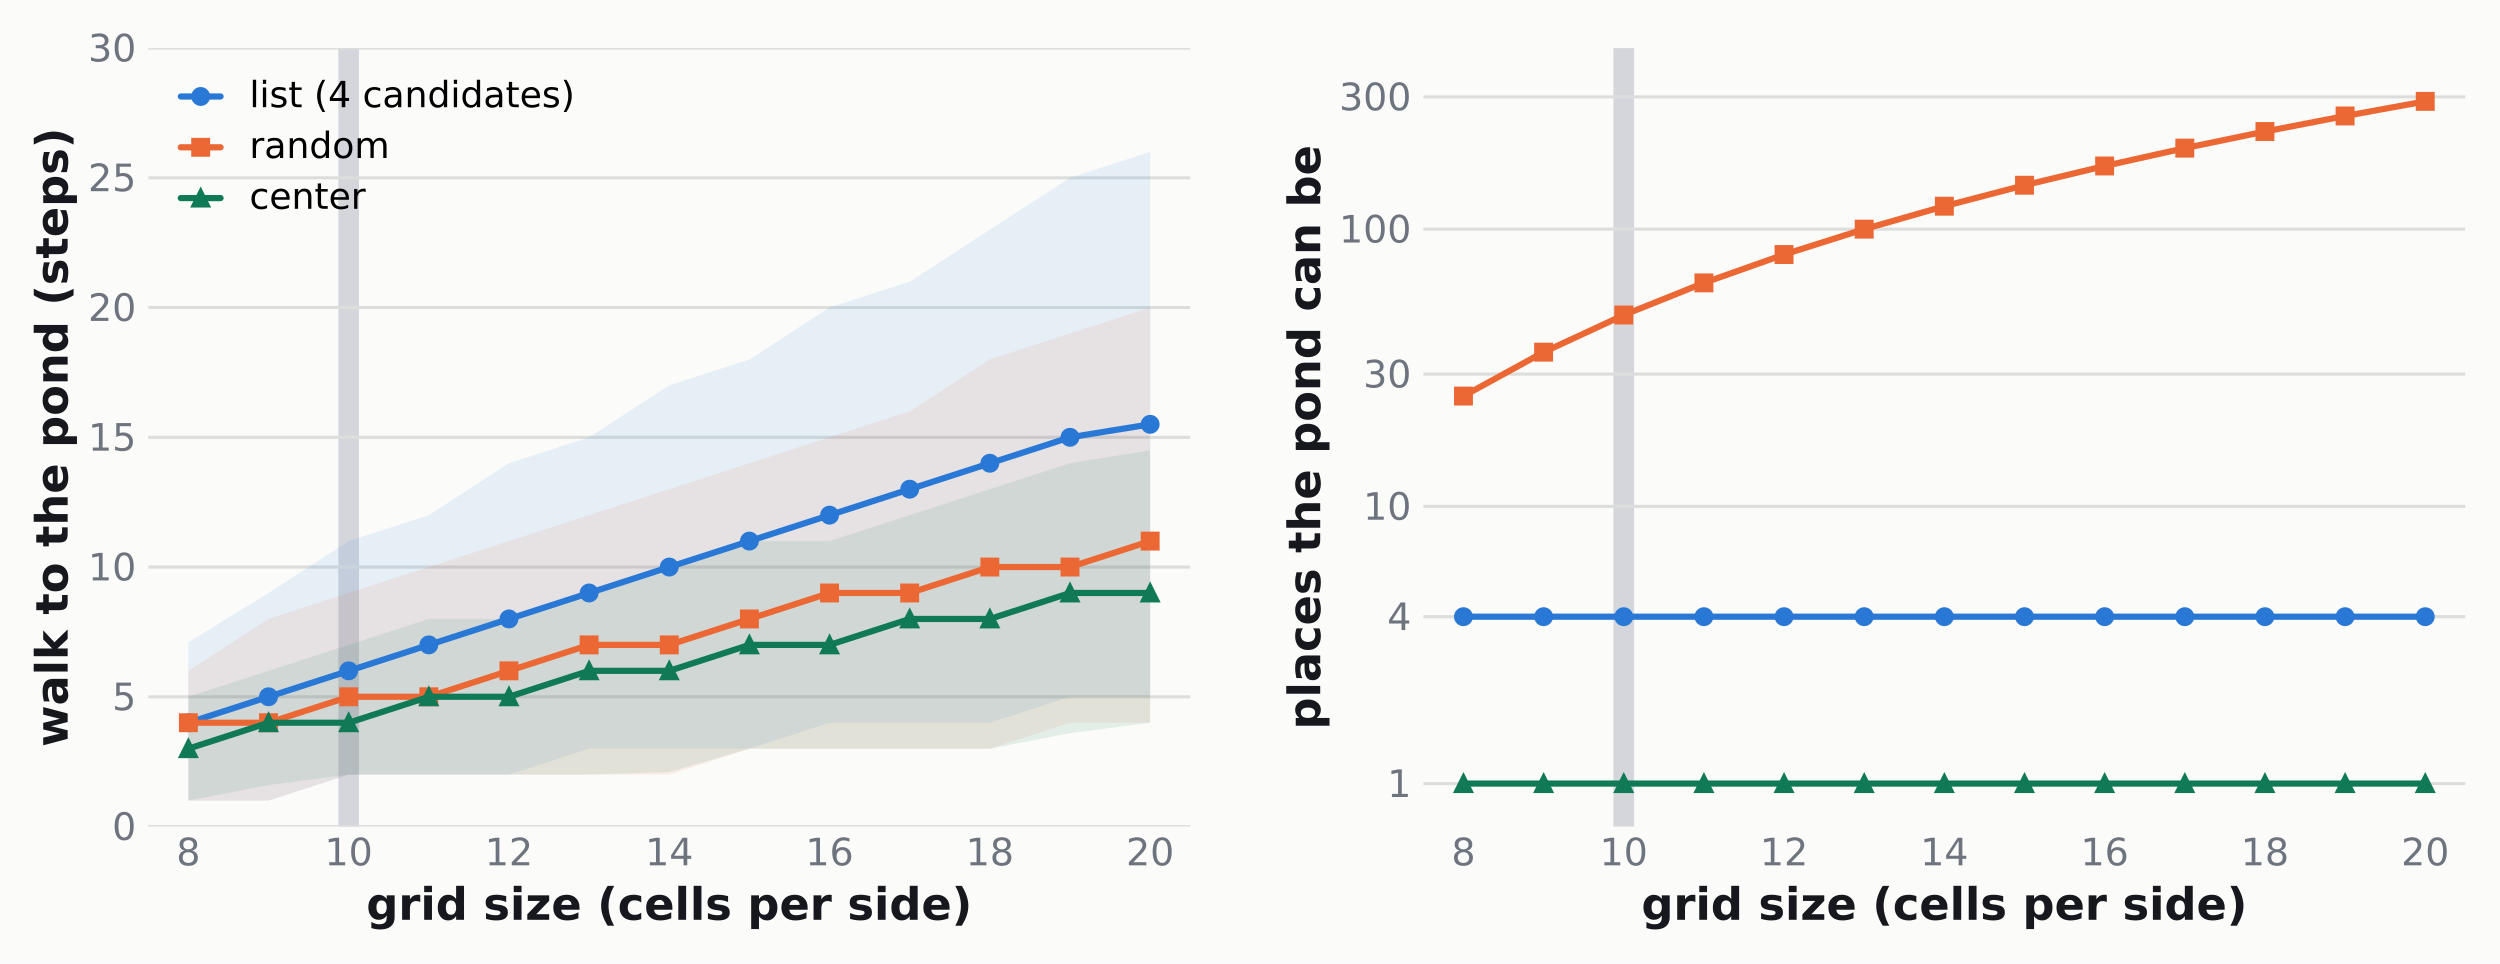
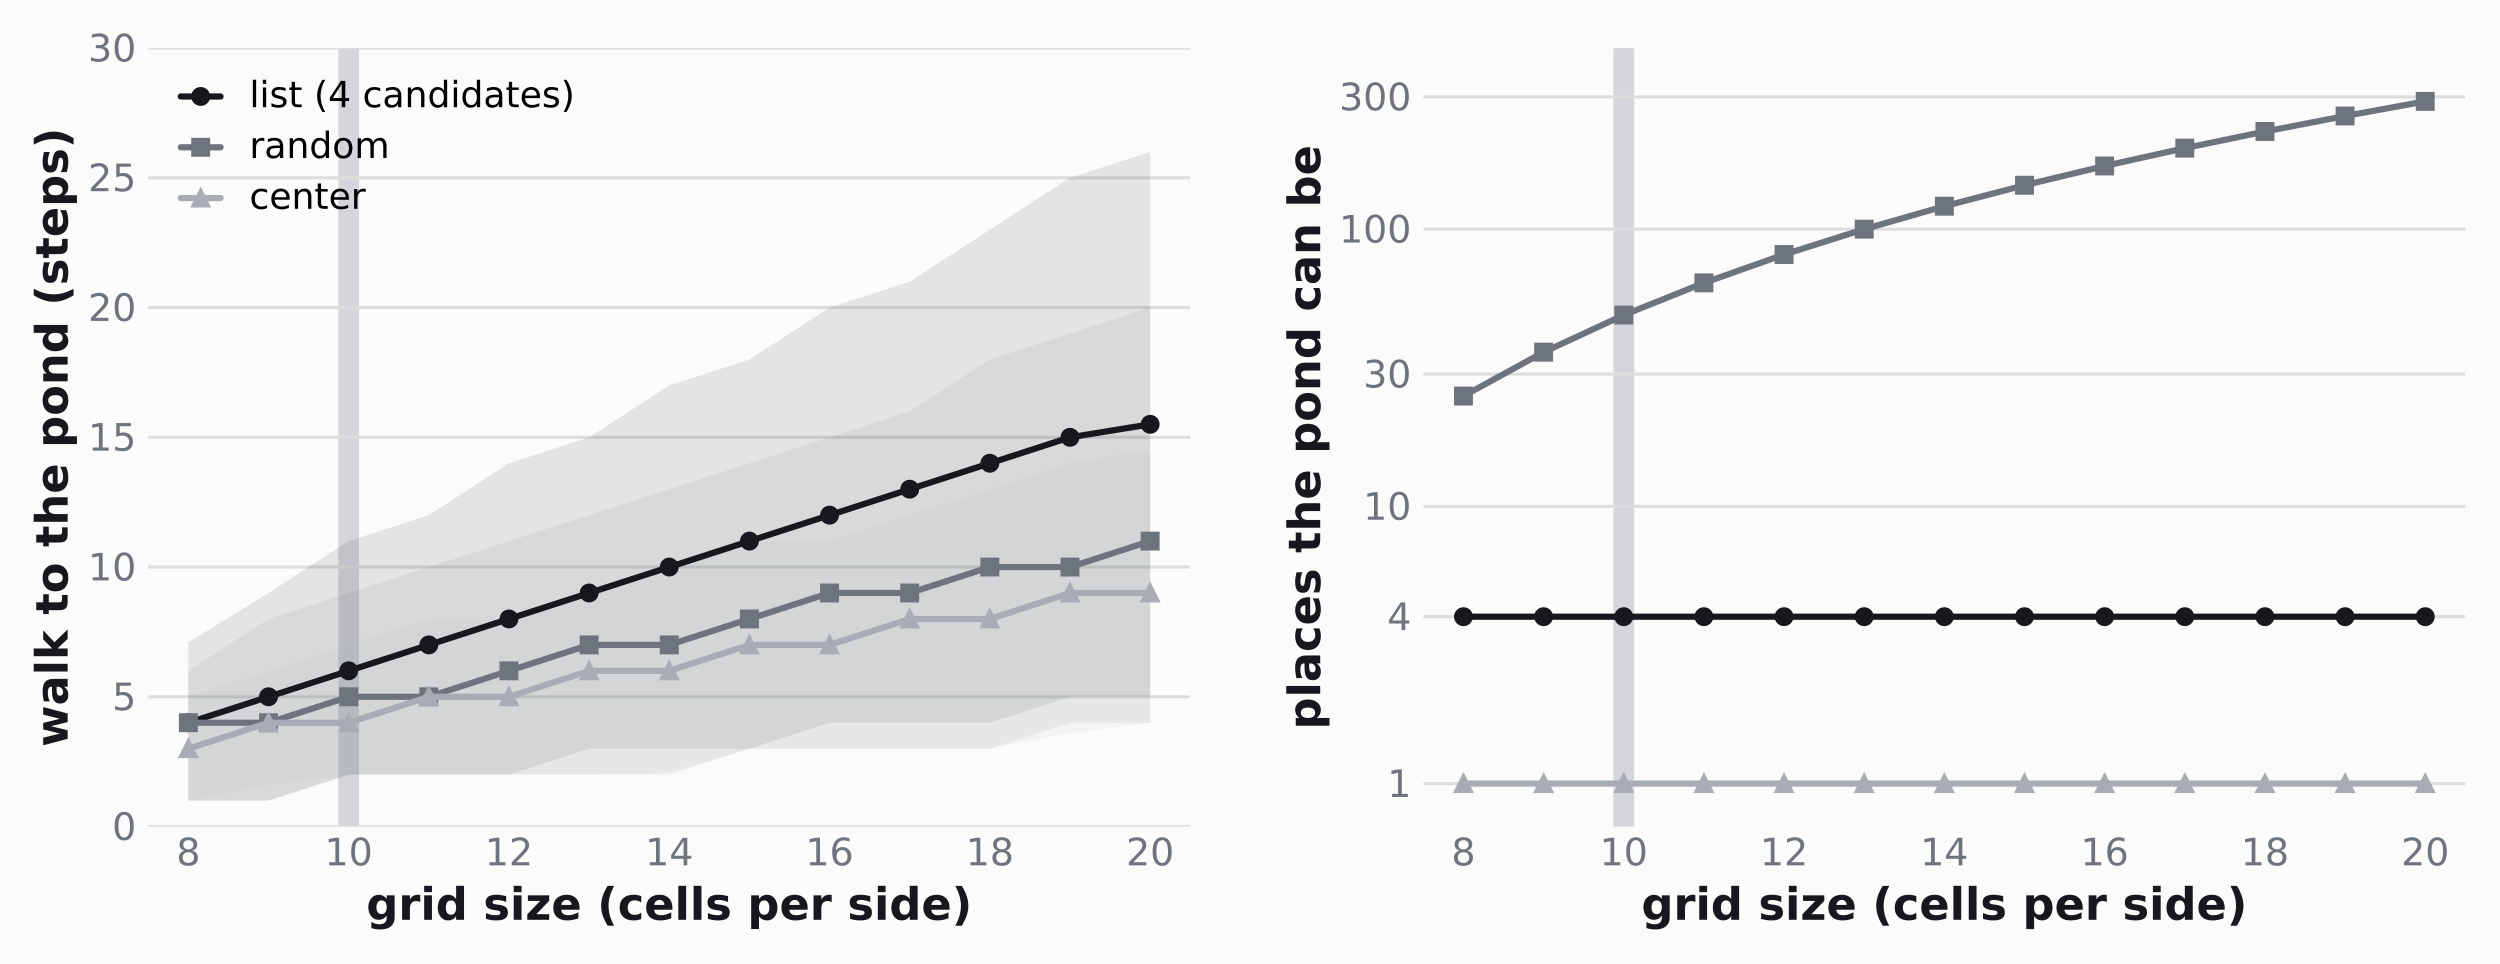
<svg xmlns="http://www.w3.org/2000/svg" xmlns:xlink="http://www.w3.org/1999/xlink" width="726.553pt" height="280.122pt" viewBox="0 0 726.553 280.122" version="1.1">
  <defs>
    <style type="text/css">*{stroke-linejoin: round; stroke-linecap: butt}</style>
  </defs>
  <g id="figure_1">
    <g id="patch_1">
      <path d="M 0 280.122  L 726.553 280.122  L 726.553 0  L 0 0  z " style="fill: #fbfbfa" />
    </g>
    <g id="axes_1">
      <g id="patch_2">
        <path d="M 43.098 240.207  L 345.903 240.207  L 345.903 13.969  L 43.098 13.969  z " style="fill: #fbfbfa" />
      </g>
      <g id="line2d_1">
-         <path d="M 101.33 240.207  L 101.33 13.969  " clip-path="url(#pde85b37134)" style="fill: none; stroke: #d4d6dc; stroke-width: 6; stroke-linecap: round" />
+         <path d="M 101.33 240.207  L 101.33 13.969  " clip-path="url(#p55b8fe9236)" style="fill: none; stroke: #d4d6dc; stroke-width: 6; stroke-linecap: round" />
      </g>
      <g id="matplotlib.axis_1">
        <g id="xtick_1">
          <g id="line2d_2" />
          <g id="text_1">
            <text style="font-size: 11px; font-family: 'Pretendard', 'system-ui', 'DejaVu Sans', sans-serif; text-anchor: middle; fill: #6e747e" x="54.744" y="251.484" transform="rotate(-0 54.74433 251.4842)">8</text>
          </g>
        </g>
        <g id="xtick_2">
          <g id="line2d_3" />
          <g id="text_2">
            <text style="font-size: 11px; font-family: 'Pretendard', 'system-ui', 'DejaVu Sans', sans-serif; text-anchor: middle; fill: #6e747e" x="101.33" y="251.484" transform="rotate(-0 101.3298 251.4842)">10</text>
          </g>
        </g>
        <g id="xtick_3">
          <g id="line2d_4" />
          <g id="text_3">
            <text style="font-size: 11px; font-family: 'Pretendard', 'system-ui', 'DejaVu Sans', sans-serif; text-anchor: middle; fill: #6e747e" x="147.915" y="251.484" transform="rotate(-0 147.9152 251.4842)">12</text>
          </g>
        </g>
        <g id="xtick_4">
          <g id="line2d_5" />
          <g id="text_4">
            <text style="font-size: 11px; font-family: 'Pretendard', 'system-ui', 'DejaVu Sans', sans-serif; text-anchor: middle; fill: #6e747e" x="194.501" y="251.484" transform="rotate(-0 194.5007 251.4842)">14</text>
          </g>
        </g>
        <g id="xtick_5">
          <g id="line2d_6" />
          <g id="text_5">
            <text style="font-size: 11px; font-family: 'Pretendard', 'system-ui', 'DejaVu Sans', sans-serif; text-anchor: middle; fill: #6e747e" x="241.086" y="251.484" transform="rotate(-0 241.0862 251.4842)">16</text>
          </g>
        </g>
        <g id="xtick_6">
          <g id="line2d_7" />
          <g id="text_6">
            <text style="font-size: 11px; font-family: 'Pretendard', 'system-ui', 'DejaVu Sans', sans-serif; text-anchor: middle; fill: #6e747e" x="287.672" y="251.484" transform="rotate(-0 287.6716 251.4842)">18</text>
          </g>
        </g>
        <g id="xtick_7">
          <g id="line2d_8" />
          <g id="text_7">
            <text style="font-size: 11px; font-family: 'Pretendard', 'system-ui', 'DejaVu Sans', sans-serif; text-anchor: middle; fill: #6e747e" x="334.257" y="251.484" transform="rotate(-0 334.2571 251.4842)">20</text>
          </g>
        </g>
        <g id="text_8">
          <text style="font-weight: 600; font-size: 13px; font-family: 'Pretendard', 'system-ui', 'DejaVu Sans', sans-serif; text-anchor: middle; fill: #16181d" x="194.501" y="267.312" transform="rotate(-0 194.5007 267.3119)">grid size (cells per side)</text>
        </g>
      </g>
      <g id="matplotlib.axis_2">
        <g id="ytick_1">
          <g id="line2d_9">
-             <path d="M 43.098 240.207  L 345.903 240.207  " clip-path="url(#pde85b37134)" style="fill: none; stroke: #dcdedb; stroke-width: 0.9; stroke-linecap: round" />
+             <path d="M 43.098 240.207  L 345.903 240.207  " clip-path="url(#p55b8fe9236)" style="fill: none; stroke: #dcdedb; stroke-width: 0.9; stroke-linecap: round" />
          </g>
          <g id="line2d_10" />
          <g id="text_9">
            <text style="font-size: 11px; font-family: 'Pretendard', 'system-ui', 'DejaVu Sans', sans-serif; text-anchor: end; fill: #6e747e" x="39.598" y="244.096" transform="rotate(-0 39.59797 244.0955)">0</text>
          </g>
        </g>
        <g id="ytick_2">
          <g id="line2d_11">
-             <path d="M 43.098 202.5  L 345.903 202.5  " clip-path="url(#pde85b37134)" style="fill: none; stroke: #dcdedb; stroke-width: 0.9; stroke-linecap: round" />
+             <path d="M 43.098 202.5  L 345.903 202.5  " clip-path="url(#p55b8fe9236)" style="fill: none; stroke: #dcdedb; stroke-width: 0.9; stroke-linecap: round" />
          </g>
          <g id="line2d_12" />
          <g id="text_10">
            <text style="font-size: 11px; font-family: 'Pretendard', 'system-ui', 'DejaVu Sans', sans-serif; text-anchor: end; fill: #6e747e" x="39.598" y="206.389" transform="rotate(-0 39.59797 206.3892)">5</text>
          </g>
        </g>
        <g id="ytick_3">
          <g id="line2d_13">
-             <path d="M 43.098 164.794  L 345.903 164.794  " clip-path="url(#pde85b37134)" style="fill: none; stroke: #dcdedb; stroke-width: 0.9; stroke-linecap: round" />
+             <path d="M 43.098 164.794  L 345.903 164.794  " clip-path="url(#p55b8fe9236)" style="fill: none; stroke: #dcdedb; stroke-width: 0.9; stroke-linecap: round" />
          </g>
          <g id="line2d_14" />
          <g id="text_11">
            <text style="font-size: 11px; font-family: 'Pretendard', 'system-ui', 'DejaVu Sans', sans-serif; text-anchor: end; fill: #6e747e" x="39.598" y="168.683" transform="rotate(-0 39.59797 168.6828)">10</text>
          </g>
        </g>
        <g id="ytick_4">
          <g id="line2d_15">
-             <path d="M 43.098 127.088  L 345.903 127.088  " clip-path="url(#pde85b37134)" style="fill: none; stroke: #dcdedb; stroke-width: 0.9; stroke-linecap: round" />
+             <path d="M 43.098 127.088  L 345.903 127.088  " clip-path="url(#p55b8fe9236)" style="fill: none; stroke: #dcdedb; stroke-width: 0.9; stroke-linecap: round" />
          </g>
          <g id="line2d_16" />
          <g id="text_12">
            <text style="font-size: 11px; font-family: 'Pretendard', 'system-ui', 'DejaVu Sans', sans-serif; text-anchor: end; fill: #6e747e" x="39.598" y="130.976" transform="rotate(-0 39.59797 130.9764)">15</text>
          </g>
        </g>
        <g id="ytick_5">
          <g id="line2d_17">
-             <path d="M 43.098 89.381  L 345.903 89.381  " clip-path="url(#pde85b37134)" style="fill: none; stroke: #dcdedb; stroke-width: 0.9; stroke-linecap: round" />
+             <path d="M 43.098 89.381  L 345.903 89.381  " clip-path="url(#p55b8fe9236)" style="fill: none; stroke: #dcdedb; stroke-width: 0.9; stroke-linecap: round" />
          </g>
          <g id="line2d_18" />
          <g id="text_13">
            <text style="font-size: 11px; font-family: 'Pretendard', 'system-ui', 'DejaVu Sans', sans-serif; text-anchor: end; fill: #6e747e" x="39.598" y="93.27" transform="rotate(-0 39.59797 93.27007)">20</text>
          </g>
        </g>
        <g id="ytick_6">
          <g id="line2d_19">
-             <path d="M 43.098 51.675  L 345.903 51.675  " clip-path="url(#pde85b37134)" style="fill: none; stroke: #dcdedb; stroke-width: 0.9; stroke-linecap: round" />
+             <path d="M 43.098 51.675  L 345.903 51.675  " clip-path="url(#p55b8fe9236)" style="fill: none; stroke: #dcdedb; stroke-width: 0.9; stroke-linecap: round" />
          </g>
          <g id="line2d_20" />
          <g id="text_14">
            <text style="font-size: 11px; font-family: 'Pretendard', 'system-ui', 'DejaVu Sans', sans-serif; text-anchor: end; fill: #6e747e" x="39.598" y="55.564" transform="rotate(-0 39.59797 55.56371)">25</text>
          </g>
        </g>
        <g id="ytick_7">
          <g id="line2d_21">
-             <path d="M 43.098 13.969  L 345.903 13.969  " clip-path="url(#pde85b37134)" style="fill: none; stroke: #dcdedb; stroke-width: 0.9; stroke-linecap: round" />
+             <path d="M 43.098 13.969  L 345.903 13.969  " clip-path="url(#p55b8fe9236)" style="fill: none; stroke: #dcdedb; stroke-width: 0.9; stroke-linecap: round" />
          </g>
          <g id="line2d_22" />
          <g id="text_15">
            <text style="font-size: 11px; font-family: 'Pretendard', 'system-ui', 'DejaVu Sans', sans-serif; text-anchor: end; fill: #6e747e" x="39.598" y="17.857" transform="rotate(-0 39.59797 17.85734)">30</text>
          </g>
        </g>
        <g id="text_16">
          <text style="font-weight: 600; font-size: 13px; font-family: 'Pretendard', 'system-ui', 'DejaVu Sans', sans-serif; text-anchor: middle; fill: #16181d" x="19.665" y="127.088" transform="rotate(-90 19.66547 127.0878)">walk to the pond (steps)</text>
        </g>
      </g>
      <g id="FillBetweenPolyCollection_1">
        <defs>
-           <path id="m58779a4387" d="M 54.744 -93.458  L 54.744 -47.456  L 78.037 -47.456  L 101.33 -54.998  L 124.623 -54.998  L 147.915 -54.998  L 171.208 -62.539  L 194.501 -62.539  L 217.793 -62.539  L 241.086 -70.08  L 264.379 -70.08  L 287.672 -70.08  L 310.964 -77.621  L 334.257 -77.621  L 334.257 -235.988  L 334.257 -235.988  L 310.964 -228.447  L 287.672 -213.364  L 264.379 -198.282  L 241.086 -190.74  L 217.793 -175.658  L 194.501 -168.117  L 171.208 -153.034  L 147.915 -145.493  L 124.623 -130.41  L 101.33 -122.869  L 78.037 -107.786  L 54.744 -93.458  z " />
-         </defs>
-         <g clip-path="url(#pde85b37134)">
-           <use xlink:href="#m58779a4387" x="0" y="280.122" style="fill: #2a78d6; fill-opacity: 0.1" />
+           <path id="m3deb5225c8" d="M 54.744 -93.458  L 54.744 -47.456  L 78.037 -47.456  L 101.33 -54.998  L 124.623 -54.998  L 147.915 -54.998  L 171.208 -62.539  L 194.501 -62.539  L 217.793 -62.539  L 241.086 -70.08  L 264.379 -70.08  L 287.672 -70.08  L 310.964 -77.621  L 334.257 -77.621  L 334.257 -235.988  L 334.257 -235.988  L 310.964 -228.447  L 287.672 -213.364  L 264.379 -198.282  L 241.086 -190.74  L 217.793 -175.658  L 194.501 -168.117  L 171.208 -153.034  L 147.915 -145.493  L 124.623 -130.41  L 101.33 -122.869  L 78.037 -107.786  L 54.744 -93.458  z " />
+         </defs>
+         <g clip-path="url(#p55b8fe9236)">
+           <use xlink:href="#m3deb5225c8" x="0" y="280.122" style="fill: #16181d; fill-opacity: 0.1" />
        </g>
      </g>
      <g id="FillBetweenPolyCollection_2">
        <defs>
-           <path id="m2b2fb95a8c" d="M 54.744 -85.163  L 54.744 -47.456  L 78.037 -47.456  L 101.33 -54.998  L 124.623 -54.998  L 147.915 -54.998  L 171.208 -54.998  L 194.501 -54.998  L 217.793 -62.539  L 241.086 -62.539  L 264.379 -62.539  L 287.672 -62.539  L 310.964 -70.08  L 334.257 -70.08  L 334.257 -190.74  L 334.257 -190.74  L 310.964 -183.199  L 287.672 -175.658  L 264.379 -160.575  L 241.086 -153.034  L 217.793 -145.493  L 194.501 -137.952  L 171.208 -130.41  L 147.915 -122.869  L 124.623 -115.328  L 101.33 -107.786  L 78.037 -100.245  L 54.744 -85.163  z " />
-         </defs>
-         <g clip-path="url(#pde85b37134)">
-           <use xlink:href="#m2b2fb95a8c" x="0" y="280.122" style="fill: #eb6834; fill-opacity: 0.1" />
+           <path id="mfc0e5ba5e9" d="M 54.744 -85.163  L 54.744 -47.456  L 78.037 -47.456  L 101.33 -54.998  L 124.623 -54.998  L 147.915 -54.998  L 171.208 -54.998  L 194.501 -54.998  L 217.793 -62.539  L 241.086 -62.539  L 264.379 -62.539  L 287.672 -62.539  L 310.964 -70.08  L 334.257 -70.08  L 334.257 -190.74  L 334.257 -190.74  L 310.964 -183.199  L 287.672 -175.658  L 264.379 -160.575  L 241.086 -153.034  L 217.793 -145.493  L 194.501 -137.952  L 171.208 -130.41  L 147.915 -122.869  L 124.623 -115.328  L 101.33 -107.786  L 78.037 -100.245  L 54.744 -85.163  z " />
+         </defs>
+         <g clip-path="url(#p55b8fe9236)">
+           <use xlink:href="#mfc0e5ba5e9" x="0" y="280.122" style="fill: #6e747e; fill-opacity: 0.1" />
        </g>
      </g>
      <g id="FillBetweenPolyCollection_3">
        <defs>
-           <path id="mf89f335982" d="M 54.744 -77.621  L 54.744 -47.456  L 78.037 -51.981  L 101.33 -54.998  L 124.623 -54.998  L 147.915 -54.998  L 171.208 -54.998  L 194.501 -55.752  L 217.793 -62.539  L 241.086 -62.539  L 264.379 -62.539  L 287.672 -62.539  L 310.964 -67.064  L 334.257 -70.08  L 334.257 -149.263  L 334.257 -149.263  L 310.964 -145.493  L 287.672 -137.952  L 264.379 -130.41  L 241.086 -122.869  L 217.793 -122.869  L 194.501 -115.328  L 171.208 -107.786  L 147.915 -100.245  L 124.623 -100.245  L 101.33 -92.704  L 78.037 -85.163  L 54.744 -77.621  z " />
-         </defs>
-         <g clip-path="url(#pde85b37134)">
-           <use xlink:href="#mf89f335982" x="0" y="280.122" style="fill: #0f7a55; fill-opacity: 0.1" />
+           <path id="m8f80e78338" d="M 54.744 -77.621  L 54.744 -47.456  L 78.037 -51.981  L 101.33 -54.998  L 124.623 -54.998  L 147.915 -54.998  L 171.208 -54.998  L 194.501 -55.752  L 217.793 -62.539  L 241.086 -62.539  L 264.379 -62.539  L 287.672 -62.539  L 310.964 -67.064  L 334.257 -70.08  L 334.257 -149.263  L 334.257 -149.263  L 310.964 -145.493  L 287.672 -137.952  L 264.379 -130.41  L 241.086 -122.869  L 217.793 -122.869  L 194.501 -115.328  L 171.208 -107.786  L 147.915 -100.245  L 124.623 -100.245  L 101.33 -92.704  L 78.037 -85.163  L 54.744 -77.621  z " />
+         </defs>
+         <g clip-path="url(#p55b8fe9236)">
+           <use xlink:href="#m8f80e78338" x="0" y="280.122" style="fill: #a7acb5; fill-opacity: 0.1" />
        </g>
      </g>
      <g id="line2d_23">
-         <path d="M 54.744 210.042  L 78.037 202.5  L 101.33 194.959  L 124.623 187.418  L 147.915 179.877  L 171.208 172.335  L 194.501 164.794  L 217.793 157.253  L 241.086 149.712  L 264.379 142.17  L 287.672 134.629  L 310.964 127.088  L 334.257 123.317  " clip-path="url(#pde85b37134)" style="fill: none; stroke: #2a78d6; stroke-width: 1.8; stroke-linecap: round" />
-         <defs>
-           <path id="m21c083c299" d="M 0 2.25  C 0.597 2.25 1.169 2.013 1.591 1.591  C 2.013 1.169 2.25 0.597 2.25 0  C 2.25 -0.597 2.013 -1.169 1.591 -1.591  C 1.169 -2.013 0.597 -2.25 0 -2.25  C -0.597 -2.25 -1.169 -2.013 -1.591 -1.591  C -2.013 -1.169 -2.25 -0.597 -2.25 0  C -2.25 0.597 -2.013 1.169 -1.591 1.591  C -1.169 2.013 -0.597 2.25 0 2.25  z " style="stroke: #2a78d6" />
-         </defs>
-         <g clip-path="url(#pde85b37134)">
-           <use xlink:href="#m21c083c299" x="54.744" y="210.042" style="fill: #2a78d6; stroke: #2a78d6" />
-           <use xlink:href="#m21c083c299" x="78.037" y="202.5" style="fill: #2a78d6; stroke: #2a78d6" />
-           <use xlink:href="#m21c083c299" x="101.33" y="194.959" style="fill: #2a78d6; stroke: #2a78d6" />
-           <use xlink:href="#m21c083c299" x="124.623" y="187.418" style="fill: #2a78d6; stroke: #2a78d6" />
-           <use xlink:href="#m21c083c299" x="147.915" y="179.877" style="fill: #2a78d6; stroke: #2a78d6" />
-           <use xlink:href="#m21c083c299" x="171.208" y="172.335" style="fill: #2a78d6; stroke: #2a78d6" />
-           <use xlink:href="#m21c083c299" x="194.501" y="164.794" style="fill: #2a78d6; stroke: #2a78d6" />
-           <use xlink:href="#m21c083c299" x="217.793" y="157.253" style="fill: #2a78d6; stroke: #2a78d6" />
-           <use xlink:href="#m21c083c299" x="241.086" y="149.712" style="fill: #2a78d6; stroke: #2a78d6" />
-           <use xlink:href="#m21c083c299" x="264.379" y="142.17" style="fill: #2a78d6; stroke: #2a78d6" />
-           <use xlink:href="#m21c083c299" x="287.672" y="134.629" style="fill: #2a78d6; stroke: #2a78d6" />
-           <use xlink:href="#m21c083c299" x="310.964" y="127.088" style="fill: #2a78d6; stroke: #2a78d6" />
-           <use xlink:href="#m21c083c299" x="334.257" y="123.317" style="fill: #2a78d6; stroke: #2a78d6" />
+         <path d="M 54.744 210.042  L 78.037 202.5  L 101.33 194.959  L 124.623 187.418  L 147.915 179.877  L 171.208 172.335  L 194.501 164.794  L 217.793 157.253  L 241.086 149.712  L 264.379 142.17  L 287.672 134.629  L 310.964 127.088  L 334.257 123.317  " clip-path="url(#p55b8fe9236)" style="fill: none; stroke: #16181d; stroke-width: 1.8; stroke-linecap: round" />
+         <defs>
+           <path id="m88f2ba2b7f" d="M 0 2.25  C 0.597 2.25 1.169 2.013 1.591 1.591  C 2.013 1.169 2.25 0.597 2.25 0  C 2.25 -0.597 2.013 -1.169 1.591 -1.591  C 1.169 -2.013 0.597 -2.25 0 -2.25  C -0.597 -2.25 -1.169 -2.013 -1.591 -1.591  C -2.013 -1.169 -2.25 -0.597 -2.25 0  C -2.25 0.597 -2.013 1.169 -1.591 1.591  C -1.169 2.013 -0.597 2.25 0 2.25  z " style="stroke: #16181d" />
+         </defs>
+         <g clip-path="url(#p55b8fe9236)">
+           <use xlink:href="#m88f2ba2b7f" x="54.744" y="210.042" style="fill: #16181d; stroke: #16181d" />
+           <use xlink:href="#m88f2ba2b7f" x="78.037" y="202.5" style="fill: #16181d; stroke: #16181d" />
+           <use xlink:href="#m88f2ba2b7f" x="101.33" y="194.959" style="fill: #16181d; stroke: #16181d" />
+           <use xlink:href="#m88f2ba2b7f" x="124.623" y="187.418" style="fill: #16181d; stroke: #16181d" />
+           <use xlink:href="#m88f2ba2b7f" x="147.915" y="179.877" style="fill: #16181d; stroke: #16181d" />
+           <use xlink:href="#m88f2ba2b7f" x="171.208" y="172.335" style="fill: #16181d; stroke: #16181d" />
+           <use xlink:href="#m88f2ba2b7f" x="194.501" y="164.794" style="fill: #16181d; stroke: #16181d" />
+           <use xlink:href="#m88f2ba2b7f" x="217.793" y="157.253" style="fill: #16181d; stroke: #16181d" />
+           <use xlink:href="#m88f2ba2b7f" x="241.086" y="149.712" style="fill: #16181d; stroke: #16181d" />
+           <use xlink:href="#m88f2ba2b7f" x="264.379" y="142.17" style="fill: #16181d; stroke: #16181d" />
+           <use xlink:href="#m88f2ba2b7f" x="287.672" y="134.629" style="fill: #16181d; stroke: #16181d" />
+           <use xlink:href="#m88f2ba2b7f" x="310.964" y="127.088" style="fill: #16181d; stroke: #16181d" />
+           <use xlink:href="#m88f2ba2b7f" x="334.257" y="123.317" style="fill: #16181d; stroke: #16181d" />
        </g>
      </g>
      <g id="line2d_24">
-         <path d="M 54.744 210.042  L 78.037 210.042  L 101.33 202.5  L 124.623 202.5  L 147.915 194.959  L 171.208 187.418  L 194.501 187.418  L 217.793 179.877  L 241.086 172.335  L 264.379 172.335  L 287.672 164.794  L 310.964 164.794  L 334.257 157.253  " clip-path="url(#pde85b37134)" style="fill: none; stroke: #eb6834; stroke-width: 1.8; stroke-linecap: round" />
-         <defs>
-           <path id="m0674793e39" d="M -2.25 2.25  L 2.25 2.25  L 2.25 -2.25  L -2.25 -2.25  z " style="stroke: #eb6834; stroke-linejoin: miter" />
-         </defs>
-         <g clip-path="url(#pde85b37134)">
-           <use xlink:href="#m0674793e39" x="54.744" y="210.042" style="fill: #eb6834; stroke: #eb6834; stroke-linejoin: miter" />
-           <use xlink:href="#m0674793e39" x="78.037" y="210.042" style="fill: #eb6834; stroke: #eb6834; stroke-linejoin: miter" />
-           <use xlink:href="#m0674793e39" x="101.33" y="202.5" style="fill: #eb6834; stroke: #eb6834; stroke-linejoin: miter" />
-           <use xlink:href="#m0674793e39" x="124.623" y="202.5" style="fill: #eb6834; stroke: #eb6834; stroke-linejoin: miter" />
-           <use xlink:href="#m0674793e39" x="147.915" y="194.959" style="fill: #eb6834; stroke: #eb6834; stroke-linejoin: miter" />
-           <use xlink:href="#m0674793e39" x="171.208" y="187.418" style="fill: #eb6834; stroke: #eb6834; stroke-linejoin: miter" />
-           <use xlink:href="#m0674793e39" x="194.501" y="187.418" style="fill: #eb6834; stroke: #eb6834; stroke-linejoin: miter" />
-           <use xlink:href="#m0674793e39" x="217.793" y="179.877" style="fill: #eb6834; stroke: #eb6834; stroke-linejoin: miter" />
-           <use xlink:href="#m0674793e39" x="241.086" y="172.335" style="fill: #eb6834; stroke: #eb6834; stroke-linejoin: miter" />
-           <use xlink:href="#m0674793e39" x="264.379" y="172.335" style="fill: #eb6834; stroke: #eb6834; stroke-linejoin: miter" />
-           <use xlink:href="#m0674793e39" x="287.672" y="164.794" style="fill: #eb6834; stroke: #eb6834; stroke-linejoin: miter" />
-           <use xlink:href="#m0674793e39" x="310.964" y="164.794" style="fill: #eb6834; stroke: #eb6834; stroke-linejoin: miter" />
-           <use xlink:href="#m0674793e39" x="334.257" y="157.253" style="fill: #eb6834; stroke: #eb6834; stroke-linejoin: miter" />
+         <path d="M 54.744 210.042  L 78.037 210.042  L 101.33 202.5  L 124.623 202.5  L 147.915 194.959  L 171.208 187.418  L 194.501 187.418  L 217.793 179.877  L 241.086 172.335  L 264.379 172.335  L 287.672 164.794  L 310.964 164.794  L 334.257 157.253  " clip-path="url(#p55b8fe9236)" style="fill: none; stroke: #6e747e; stroke-width: 1.8; stroke-linecap: round" />
+         <defs>
+           <path id="mbbc224851d" d="M -2.25 2.25  L 2.25 2.25  L 2.25 -2.25  L -2.25 -2.25  z " style="stroke: #6e747e; stroke-linejoin: miter" />
+         </defs>
+         <g clip-path="url(#p55b8fe9236)">
+           <use xlink:href="#mbbc224851d" x="54.744" y="210.042" style="fill: #6e747e; stroke: #6e747e; stroke-linejoin: miter" />
+           <use xlink:href="#mbbc224851d" x="78.037" y="210.042" style="fill: #6e747e; stroke: #6e747e; stroke-linejoin: miter" />
+           <use xlink:href="#mbbc224851d" x="101.33" y="202.5" style="fill: #6e747e; stroke: #6e747e; stroke-linejoin: miter" />
+           <use xlink:href="#mbbc224851d" x="124.623" y="202.5" style="fill: #6e747e; stroke: #6e747e; stroke-linejoin: miter" />
+           <use xlink:href="#mbbc224851d" x="147.915" y="194.959" style="fill: #6e747e; stroke: #6e747e; stroke-linejoin: miter" />
+           <use xlink:href="#mbbc224851d" x="171.208" y="187.418" style="fill: #6e747e; stroke: #6e747e; stroke-linejoin: miter" />
+           <use xlink:href="#mbbc224851d" x="194.501" y="187.418" style="fill: #6e747e; stroke: #6e747e; stroke-linejoin: miter" />
+           <use xlink:href="#mbbc224851d" x="217.793" y="179.877" style="fill: #6e747e; stroke: #6e747e; stroke-linejoin: miter" />
+           <use xlink:href="#mbbc224851d" x="241.086" y="172.335" style="fill: #6e747e; stroke: #6e747e; stroke-linejoin: miter" />
+           <use xlink:href="#mbbc224851d" x="264.379" y="172.335" style="fill: #6e747e; stroke: #6e747e; stroke-linejoin: miter" />
+           <use xlink:href="#mbbc224851d" x="287.672" y="164.794" style="fill: #6e747e; stroke: #6e747e; stroke-linejoin: miter" />
+           <use xlink:href="#mbbc224851d" x="310.964" y="164.794" style="fill: #6e747e; stroke: #6e747e; stroke-linejoin: miter" />
+           <use xlink:href="#mbbc224851d" x="334.257" y="157.253" style="fill: #6e747e; stroke: #6e747e; stroke-linejoin: miter" />
        </g>
      </g>
      <g id="line2d_25">
-         <path d="M 54.744 217.583  L 78.037 210.042  L 101.33 210.042  L 124.623 202.5  L 147.915 202.5  L 171.208 194.959  L 194.501 194.959  L 217.793 187.418  L 241.086 187.418  L 264.379 179.877  L 287.672 179.877  L 310.964 172.335  L 334.257 172.335  " clip-path="url(#pde85b37134)" style="fill: none; stroke: #0f7a55; stroke-width: 1.8; stroke-linecap: round" />
-         <defs>
-           <path id="m8d63fda6ce" d="M 0 -2.25  L -2.25 2.25  L 2.25 2.25  z " style="stroke: #0f7a55; stroke-linejoin: miter" />
-         </defs>
-         <g clip-path="url(#pde85b37134)">
-           <use xlink:href="#m8d63fda6ce" x="54.744" y="217.583" style="fill: #0f7a55; stroke: #0f7a55; stroke-linejoin: miter" />
-           <use xlink:href="#m8d63fda6ce" x="78.037" y="210.042" style="fill: #0f7a55; stroke: #0f7a55; stroke-linejoin: miter" />
-           <use xlink:href="#m8d63fda6ce" x="101.33" y="210.042" style="fill: #0f7a55; stroke: #0f7a55; stroke-linejoin: miter" />
-           <use xlink:href="#m8d63fda6ce" x="124.623" y="202.5" style="fill: #0f7a55; stroke: #0f7a55; stroke-linejoin: miter" />
-           <use xlink:href="#m8d63fda6ce" x="147.915" y="202.5" style="fill: #0f7a55; stroke: #0f7a55; stroke-linejoin: miter" />
-           <use xlink:href="#m8d63fda6ce" x="171.208" y="194.959" style="fill: #0f7a55; stroke: #0f7a55; stroke-linejoin: miter" />
-           <use xlink:href="#m8d63fda6ce" x="194.501" y="194.959" style="fill: #0f7a55; stroke: #0f7a55; stroke-linejoin: miter" />
-           <use xlink:href="#m8d63fda6ce" x="217.793" y="187.418" style="fill: #0f7a55; stroke: #0f7a55; stroke-linejoin: miter" />
-           <use xlink:href="#m8d63fda6ce" x="241.086" y="187.418" style="fill: #0f7a55; stroke: #0f7a55; stroke-linejoin: miter" />
-           <use xlink:href="#m8d63fda6ce" x="264.379" y="179.877" style="fill: #0f7a55; stroke: #0f7a55; stroke-linejoin: miter" />
-           <use xlink:href="#m8d63fda6ce" x="287.672" y="179.877" style="fill: #0f7a55; stroke: #0f7a55; stroke-linejoin: miter" />
-           <use xlink:href="#m8d63fda6ce" x="310.964" y="172.335" style="fill: #0f7a55; stroke: #0f7a55; stroke-linejoin: miter" />
-           <use xlink:href="#m8d63fda6ce" x="334.257" y="172.335" style="fill: #0f7a55; stroke: #0f7a55; stroke-linejoin: miter" />
+         <path d="M 54.744 217.583  L 78.037 210.042  L 101.33 210.042  L 124.623 202.5  L 147.915 202.5  L 171.208 194.959  L 194.501 194.959  L 217.793 187.418  L 241.086 187.418  L 264.379 179.877  L 287.672 179.877  L 310.964 172.335  L 334.257 172.335  " clip-path="url(#p55b8fe9236)" style="fill: none; stroke: #a7acb5; stroke-width: 1.8; stroke-linecap: round" />
+         <defs>
+           <path id="m3e13c11a21" d="M 0 -2.25  L -2.25 2.25  L 2.25 2.25  z " style="stroke: #a7acb5; stroke-linejoin: miter" />
+         </defs>
+         <g clip-path="url(#p55b8fe9236)">
+           <use xlink:href="#m3e13c11a21" x="54.744" y="217.583" style="fill: #a7acb5; stroke: #a7acb5; stroke-linejoin: miter" />
+           <use xlink:href="#m3e13c11a21" x="78.037" y="210.042" style="fill: #a7acb5; stroke: #a7acb5; stroke-linejoin: miter" />
+           <use xlink:href="#m3e13c11a21" x="101.33" y="210.042" style="fill: #a7acb5; stroke: #a7acb5; stroke-linejoin: miter" />
+           <use xlink:href="#m3e13c11a21" x="124.623" y="202.5" style="fill: #a7acb5; stroke: #a7acb5; stroke-linejoin: miter" />
+           <use xlink:href="#m3e13c11a21" x="147.915" y="202.5" style="fill: #a7acb5; stroke: #a7acb5; stroke-linejoin: miter" />
+           <use xlink:href="#m3e13c11a21" x="171.208" y="194.959" style="fill: #a7acb5; stroke: #a7acb5; stroke-linejoin: miter" />
+           <use xlink:href="#m3e13c11a21" x="194.501" y="194.959" style="fill: #a7acb5; stroke: #a7acb5; stroke-linejoin: miter" />
+           <use xlink:href="#m3e13c11a21" x="217.793" y="187.418" style="fill: #a7acb5; stroke: #a7acb5; stroke-linejoin: miter" />
+           <use xlink:href="#m3e13c11a21" x="241.086" y="187.418" style="fill: #a7acb5; stroke: #a7acb5; stroke-linejoin: miter" />
+           <use xlink:href="#m3e13c11a21" x="264.379" y="179.877" style="fill: #a7acb5; stroke: #a7acb5; stroke-linejoin: miter" />
+           <use xlink:href="#m3e13c11a21" x="287.672" y="179.877" style="fill: #a7acb5; stroke: #a7acb5; stroke-linejoin: miter" />
+           <use xlink:href="#m3e13c11a21" x="310.964" y="172.335" style="fill: #a7acb5; stroke: #a7acb5; stroke-linejoin: miter" />
+           <use xlink:href="#m3e13c11a21" x="334.257" y="172.335" style="fill: #a7acb5; stroke: #a7acb5; stroke-linejoin: miter" />
        </g>
      </g>
      <g id="legend_1">
        <g id="line2d_26">
-           <path d="M 52.548 28.037  L 58.323 28.037  L 64.098 28.037  " style="fill: none; stroke: #2a78d6; stroke-width: 1.8; stroke-linecap: round" />
+           <path d="M 52.548 28.037  L 58.323 28.037  L 64.098 28.037  " style="fill: none; stroke: #16181d; stroke-width: 1.8; stroke-linecap: round" />
          <g>
-             <use xlink:href="#m21c083c299" x="58.323" y="28.037" style="fill: #2a78d6; stroke: #2a78d6" />
+             <use xlink:href="#m88f2ba2b7f" x="58.323" y="28.037" style="fill: #16181d; stroke: #16181d" />
          </g>
        </g>
        <g id="text_17">
          <text style="font-size: 10.5px; font-family: 'Pretendard', 'system-ui', 'DejaVu Sans', sans-serif; text-anchor: start" x="72.498" y="31.161" transform="rotate(-0 72.49797 31.16078)">list (4 candidates)</text>
        </g>
        <g id="line2d_27">
-           <path d="M 52.548 42.803  L 58.323 42.803  L 64.098 42.803  " style="fill: none; stroke: #eb6834; stroke-width: 1.8; stroke-linecap: round" />
+           <path d="M 52.548 42.803  L 58.323 42.803  L 64.098 42.803  " style="fill: none; stroke: #6e747e; stroke-width: 1.8; stroke-linecap: round" />
          <g>
-             <use xlink:href="#m0674793e39" x="58.323" y="42.803" style="fill: #eb6834; stroke: #eb6834; stroke-linejoin: miter" />
+             <use xlink:href="#mbbc224851d" x="58.323" y="42.803" style="fill: #6e747e; stroke: #6e747e; stroke-linejoin: miter" />
          </g>
        </g>
        <g id="text_18">
          <text style="font-size: 10.5px; font-family: 'Pretendard', 'system-ui', 'DejaVu Sans', sans-serif; text-anchor: start" x="72.498" y="45.926" transform="rotate(-0 72.49797 45.92641)">random</text>
        </g>
        <g id="line2d_28">
-           <path d="M 52.548 57.568  L 58.323 57.568  L 64.098 57.568  " style="fill: none; stroke: #0f7a55; stroke-width: 1.8; stroke-linecap: round" />
+           <path d="M 52.548 57.568  L 58.323 57.568  L 64.098 57.568  " style="fill: none; stroke: #a7acb5; stroke-width: 1.8; stroke-linecap: round" />
          <g>
-             <use xlink:href="#m8d63fda6ce" x="58.323" y="57.568" style="fill: #0f7a55; stroke: #0f7a55; stroke-linejoin: miter" />
+             <use xlink:href="#m3e13c11a21" x="58.323" y="57.568" style="fill: #a7acb5; stroke: #a7acb5; stroke-linejoin: miter" />
          </g>
        </g>
        <g id="text_19">
          <text style="font-size: 10.5px; font-family: 'Pretendard', 'system-ui', 'DejaVu Sans', sans-serif; text-anchor: start" x="72.498" y="60.692" transform="rotate(-0 72.49797 60.69203)">center</text>
        </g>
      </g>
    </g>
    <g id="axes_2">
      <g id="patch_3">
        <path d="M 413.667 240.207  L 716.473 240.207  L 716.473 13.969  L 413.667 13.969  z " style="fill: #fbfbfa" />
      </g>
      <g id="line2d_29">
-         <path d="M 471.899 240.207  L 471.899 13.969  " clip-path="url(#p93ec1457e5)" style="fill: none; stroke: #d4d6dc; stroke-width: 6; stroke-linecap: round" />
+         <path d="M 471.899 240.207  L 471.899 13.969  " clip-path="url(#p3f0f0a5f81)" style="fill: none; stroke: #d4d6dc; stroke-width: 6; stroke-linecap: round" />
      </g>
      <g id="matplotlib.axis_3">
        <g id="xtick_8">
          <g id="line2d_30" />
          <g id="text_20">
            <text style="font-size: 11px; font-family: 'Pretendard', 'system-ui', 'DejaVu Sans', sans-serif; text-anchor: middle; fill: #6e747e" x="425.313" y="251.484" transform="rotate(-0 425.3134 251.4842)">8</text>
          </g>
        </g>
        <g id="xtick_9">
          <g id="line2d_31" />
          <g id="text_21">
            <text style="font-size: 11px; font-family: 'Pretendard', 'system-ui', 'DejaVu Sans', sans-serif; text-anchor: middle; fill: #6e747e" x="471.899" y="251.484" transform="rotate(-0 471.8989 251.4842)">10</text>
          </g>
        </g>
        <g id="xtick_10">
          <g id="line2d_32" />
          <g id="text_22">
            <text style="font-size: 11px; font-family: 'Pretendard', 'system-ui', 'DejaVu Sans', sans-serif; text-anchor: middle; fill: #6e747e" x="518.484" y="251.484" transform="rotate(-0 518.4843 251.4842)">12</text>
          </g>
        </g>
        <g id="xtick_11">
          <g id="line2d_33" />
          <g id="text_23">
            <text style="font-size: 11px; font-family: 'Pretendard', 'system-ui', 'DejaVu Sans', sans-serif; text-anchor: middle; fill: #6e747e" x="565.07" y="251.484" transform="rotate(-0 565.0698 251.4842)">14</text>
          </g>
        </g>
        <g id="xtick_12">
          <g id="line2d_34" />
          <g id="text_24">
            <text style="font-size: 11px; font-family: 'Pretendard', 'system-ui', 'DejaVu Sans', sans-serif; text-anchor: middle; fill: #6e747e" x="611.655" y="251.484" transform="rotate(-0 611.6552 251.4842)">16</text>
          </g>
        </g>
        <g id="xtick_13">
          <g id="line2d_35" />
          <g id="text_25">
            <text style="font-size: 11px; font-family: 'Pretendard', 'system-ui', 'DejaVu Sans', sans-serif; text-anchor: middle; fill: #6e747e" x="658.241" y="251.484" transform="rotate(-0 658.2407 251.4842)">18</text>
          </g>
        </g>
        <g id="xtick_14">
          <g id="line2d_36" />
          <g id="text_26">
            <text style="font-size: 11px; font-family: 'Pretendard', 'system-ui', 'DejaVu Sans', sans-serif; text-anchor: middle; fill: #6e747e" x="704.826" y="251.484" transform="rotate(-0 704.8262 251.4842)">20</text>
          </g>
        </g>
        <g id="text_27">
          <text style="font-weight: 600; font-size: 13px; font-family: 'Pretendard', 'system-ui', 'DejaVu Sans', sans-serif; text-anchor: middle; fill: #16181d" x="565.07" y="267.312" transform="rotate(-0 565.0698 267.3119)">grid size (cells per side)</text>
        </g>
      </g>
      <g id="matplotlib.axis_4">
        <g id="ytick_8">
          <g id="line2d_37">
-             <path d="M 413.667 227.727  L 716.473 227.727  " clip-path="url(#p93ec1457e5)" style="fill: none; stroke: #dcdedb; stroke-width: 0.9; stroke-linecap: round" />
+             <path d="M 413.667 227.727  L 716.473 227.727  " clip-path="url(#p3f0f0a5f81)" style="fill: none; stroke: #dcdedb; stroke-width: 0.9; stroke-linecap: round" />
          </g>
          <g id="line2d_38" />
          <g id="text_28">
            <text style="font-size: 11px; font-family: 'Pretendard', 'system-ui', 'DejaVu Sans', sans-serif; text-anchor: end; fill: #6e747e" x="410.167" y="231.616" transform="rotate(-0 410.1671 231.6157)">1</text>
          </g>
        </g>
        <g id="ytick_9">
          <g id="line2d_39">
-             <path d="M 413.667 179.222  L 716.473 179.222  " clip-path="url(#p93ec1457e5)" style="fill: none; stroke: #dcdedb; stroke-width: 0.9; stroke-linecap: round" />
+             <path d="M 413.667 179.222  L 716.473 179.222  " clip-path="url(#p3f0f0a5f81)" style="fill: none; stroke: #dcdedb; stroke-width: 0.9; stroke-linecap: round" />
          </g>
          <g id="line2d_40" />
          <g id="text_29">
            <text style="font-size: 11px; font-family: 'Pretendard', 'system-ui', 'DejaVu Sans', sans-serif; text-anchor: end; fill: #6e747e" x="410.167" y="183.11" transform="rotate(-0 410.1671 183.1102)">4</text>
          </g>
        </g>
        <g id="ytick_10">
          <g id="line2d_41">
-             <path d="M 413.667 147.161  L 716.473 147.161  " clip-path="url(#p93ec1457e5)" style="fill: none; stroke: #dcdedb; stroke-width: 0.9; stroke-linecap: round" />
+             <path d="M 413.667 147.161  L 716.473 147.161  " clip-path="url(#p3f0f0a5f81)" style="fill: none; stroke: #dcdedb; stroke-width: 0.9; stroke-linecap: round" />
          </g>
          <g id="line2d_42" />
          <g id="text_30">
            <text style="font-size: 11px; font-family: 'Pretendard', 'system-ui', 'DejaVu Sans', sans-serif; text-anchor: end; fill: #6e747e" x="410.167" y="151.05" transform="rotate(-0 410.1671 151.0498)">10</text>
          </g>
        </g>
        <g id="ytick_11">
          <g id="line2d_43">
-             <path d="M 413.667 108.721  L 716.473 108.721  " clip-path="url(#p93ec1457e5)" style="fill: none; stroke: #dcdedb; stroke-width: 0.9; stroke-linecap: round" />
+             <path d="M 413.667 108.721  L 716.473 108.721  " clip-path="url(#p3f0f0a5f81)" style="fill: none; stroke: #dcdedb; stroke-width: 0.9; stroke-linecap: round" />
          </g>
          <g id="line2d_44" />
          <g id="text_31">
            <text style="font-size: 11px; font-family: 'Pretendard', 'system-ui', 'DejaVu Sans', sans-serif; text-anchor: end; fill: #6e747e" x="410.167" y="112.61" transform="rotate(-0 410.1671 112.6102)">30</text>
          </g>
        </g>
        <g id="ytick_12">
          <g id="line2d_45">
-             <path d="M 413.667 66.595  L 716.473 66.595  " clip-path="url(#p93ec1457e5)" style="fill: none; stroke: #dcdedb; stroke-width: 0.9; stroke-linecap: round" />
+             <path d="M 413.667 66.595  L 716.473 66.595  " clip-path="url(#p3f0f0a5f81)" style="fill: none; stroke: #dcdedb; stroke-width: 0.9; stroke-linecap: round" />
          </g>
          <g id="line2d_46" />
          <g id="text_32">
            <text style="font-size: 11px; font-family: 'Pretendard', 'system-ui', 'DejaVu Sans', sans-serif; text-anchor: end; fill: #6e747e" x="410.167" y="70.484" transform="rotate(-0 410.1671 70.48398)">100</text>
          </g>
        </g>
        <g id="ytick_13">
          <g id="line2d_47">
-             <path d="M 413.667 28.156  L 716.473 28.156  " clip-path="url(#p93ec1457e5)" style="fill: none; stroke: #dcdedb; stroke-width: 0.9; stroke-linecap: round" />
+             <path d="M 413.667 28.156  L 716.473 28.156  " clip-path="url(#p3f0f0a5f81)" style="fill: none; stroke: #dcdedb; stroke-width: 0.9; stroke-linecap: round" />
          </g>
          <g id="line2d_48" />
          <g id="text_33">
            <text style="font-size: 11px; font-family: 'Pretendard', 'system-ui', 'DejaVu Sans', sans-serif; text-anchor: end; fill: #6e747e" x="410.167" y="32.044" transform="rotate(-0 410.1671 32.04429)">300</text>
          </g>
        </g>
        <g id="ytick_14">
          <g id="line2d_49" />
        </g>
        <g id="ytick_15">
          <g id="line2d_50" />
        </g>
        <g id="ytick_16">
          <g id="line2d_51" />
        </g>
        <g id="ytick_17">
          <g id="line2d_52" />
        </g>
        <g id="ytick_18">
          <g id="line2d_53" />
        </g>
        <g id="ytick_19">
          <g id="line2d_54" />
        </g>
        <g id="ytick_20">
          <g id="line2d_55" />
        </g>
        <g id="ytick_21">
          <g id="line2d_56" />
        </g>
        <g id="ytick_22">
          <g id="line2d_57" />
        </g>
        <g id="ytick_23">
          <g id="line2d_58" />
        </g>
        <g id="ytick_24">
          <g id="line2d_59" />
        </g>
        <g id="ytick_25">
          <g id="line2d_60" />
        </g>
        <g id="ytick_26">
          <g id="line2d_61" />
        </g>
        <g id="ytick_27">
          <g id="line2d_62" />
        </g>
        <g id="ytick_28">
          <g id="line2d_63" />
        </g>
        <g id="ytick_29">
          <g id="line2d_64" />
        </g>
        <g id="ytick_30">
          <g id="line2d_65" />
        </g>
        <g id="ytick_31">
          <g id="line2d_66" />
        </g>
        <g id="ytick_32">
          <g id="line2d_67" />
        </g>
        <g id="text_34">
          <text style="font-weight: 600; font-size: 13px; font-family: 'Pretendard', 'system-ui', 'DejaVu Sans', sans-serif; text-anchor: middle; fill: #16181d" x="383.681" y="127.088" transform="rotate(-90 383.681 127.0878)">places the pond can be</text>
        </g>
      </g>
      <g id="line2d_68">
-         <path d="M 425.313 179.222  L 448.606 179.222  L 471.899 179.222  L 495.192 179.222  L 518.484 179.222  L 541.777 179.222  L 565.07 179.222  L 588.363 179.222  L 611.655 179.222  L 634.948 179.222  L 658.241 179.222  L 681.533 179.222  L 704.826 179.222  " clip-path="url(#p93ec1457e5)" style="fill: none; stroke: #2a78d6; stroke-width: 1.8; stroke-linecap: round" />
-         <g clip-path="url(#p93ec1457e5)">
-           <use xlink:href="#m21c083c299" x="425.313" y="179.222" style="fill: #2a78d6; stroke: #2a78d6" />
-           <use xlink:href="#m21c083c299" x="448.606" y="179.222" style="fill: #2a78d6; stroke: #2a78d6" />
-           <use xlink:href="#m21c083c299" x="471.899" y="179.222" style="fill: #2a78d6; stroke: #2a78d6" />
-           <use xlink:href="#m21c083c299" x="495.192" y="179.222" style="fill: #2a78d6; stroke: #2a78d6" />
-           <use xlink:href="#m21c083c299" x="518.484" y="179.222" style="fill: #2a78d6; stroke: #2a78d6" />
-           <use xlink:href="#m21c083c299" x="541.777" y="179.222" style="fill: #2a78d6; stroke: #2a78d6" />
-           <use xlink:href="#m21c083c299" x="565.07" y="179.222" style="fill: #2a78d6; stroke: #2a78d6" />
-           <use xlink:href="#m21c083c299" x="588.363" y="179.222" style="fill: #2a78d6; stroke: #2a78d6" />
-           <use xlink:href="#m21c083c299" x="611.655" y="179.222" style="fill: #2a78d6; stroke: #2a78d6" />
-           <use xlink:href="#m21c083c299" x="634.948" y="179.222" style="fill: #2a78d6; stroke: #2a78d6" />
-           <use xlink:href="#m21c083c299" x="658.241" y="179.222" style="fill: #2a78d6; stroke: #2a78d6" />
-           <use xlink:href="#m21c083c299" x="681.533" y="179.222" style="fill: #2a78d6; stroke: #2a78d6" />
-           <use xlink:href="#m21c083c299" x="704.826" y="179.222" style="fill: #2a78d6; stroke: #2a78d6" />
+         <path d="M 425.313 179.222  L 448.606 179.222  L 471.899 179.222  L 495.192 179.222  L 518.484 179.222  L 541.777 179.222  L 565.07 179.222  L 588.363 179.222  L 611.655 179.222  L 634.948 179.222  L 658.241 179.222  L 681.533 179.222  L 704.826 179.222  " clip-path="url(#p3f0f0a5f81)" style="fill: none; stroke: #16181d; stroke-width: 1.8; stroke-linecap: round" />
+         <g clip-path="url(#p3f0f0a5f81)">
+           <use xlink:href="#m88f2ba2b7f" x="425.313" y="179.222" style="fill: #16181d; stroke: #16181d" />
+           <use xlink:href="#m88f2ba2b7f" x="448.606" y="179.222" style="fill: #16181d; stroke: #16181d" />
+           <use xlink:href="#m88f2ba2b7f" x="471.899" y="179.222" style="fill: #16181d; stroke: #16181d" />
+           <use xlink:href="#m88f2ba2b7f" x="495.192" y="179.222" style="fill: #16181d; stroke: #16181d" />
+           <use xlink:href="#m88f2ba2b7f" x="518.484" y="179.222" style="fill: #16181d; stroke: #16181d" />
+           <use xlink:href="#m88f2ba2b7f" x="541.777" y="179.222" style="fill: #16181d; stroke: #16181d" />
+           <use xlink:href="#m88f2ba2b7f" x="565.07" y="179.222" style="fill: #16181d; stroke: #16181d" />
+           <use xlink:href="#m88f2ba2b7f" x="588.363" y="179.222" style="fill: #16181d; stroke: #16181d" />
+           <use xlink:href="#m88f2ba2b7f" x="611.655" y="179.222" style="fill: #16181d; stroke: #16181d" />
+           <use xlink:href="#m88f2ba2b7f" x="634.948" y="179.222" style="fill: #16181d; stroke: #16181d" />
+           <use xlink:href="#m88f2ba2b7f" x="658.241" y="179.222" style="fill: #16181d; stroke: #16181d" />
+           <use xlink:href="#m88f2ba2b7f" x="681.533" y="179.222" style="fill: #16181d; stroke: #16181d" />
+           <use xlink:href="#m88f2ba2b7f" x="704.826" y="179.222" style="fill: #16181d; stroke: #16181d" />
        </g>
      </g>
      <g id="line2d_69">
-         <path d="M 425.313 115.101  L 448.606 102.342  L 471.899 91.555  L 495.192 82.211  L 518.484 73.968  L 541.777 66.595  L 565.07 59.926  L 588.363 53.837  L 611.655 48.235  L 634.948 43.049  L 658.241 38.221  L 681.533 33.705  L 704.826 29.463  " clip-path="url(#p93ec1457e5)" style="fill: none; stroke: #eb6834; stroke-width: 1.8; stroke-linecap: round" />
-         <g clip-path="url(#p93ec1457e5)">
-           <use xlink:href="#m0674793e39" x="425.313" y="115.101" style="fill: #eb6834; stroke: #eb6834; stroke-linejoin: miter" />
-           <use xlink:href="#m0674793e39" x="448.606" y="102.342" style="fill: #eb6834; stroke: #eb6834; stroke-linejoin: miter" />
-           <use xlink:href="#m0674793e39" x="471.899" y="91.555" style="fill: #eb6834; stroke: #eb6834; stroke-linejoin: miter" />
-           <use xlink:href="#m0674793e39" x="495.192" y="82.211" style="fill: #eb6834; stroke: #eb6834; stroke-linejoin: miter" />
-           <use xlink:href="#m0674793e39" x="518.484" y="73.968" style="fill: #eb6834; stroke: #eb6834; stroke-linejoin: miter" />
-           <use xlink:href="#m0674793e39" x="541.777" y="66.595" style="fill: #eb6834; stroke: #eb6834; stroke-linejoin: miter" />
-           <use xlink:href="#m0674793e39" x="565.07" y="59.926" style="fill: #eb6834; stroke: #eb6834; stroke-linejoin: miter" />
-           <use xlink:href="#m0674793e39" x="588.363" y="53.837" style="fill: #eb6834; stroke: #eb6834; stroke-linejoin: miter" />
-           <use xlink:href="#m0674793e39" x="611.655" y="48.235" style="fill: #eb6834; stroke: #eb6834; stroke-linejoin: miter" />
-           <use xlink:href="#m0674793e39" x="634.948" y="43.049" style="fill: #eb6834; stroke: #eb6834; stroke-linejoin: miter" />
-           <use xlink:href="#m0674793e39" x="658.241" y="38.221" style="fill: #eb6834; stroke: #eb6834; stroke-linejoin: miter" />
-           <use xlink:href="#m0674793e39" x="681.533" y="33.705" style="fill: #eb6834; stroke: #eb6834; stroke-linejoin: miter" />
-           <use xlink:href="#m0674793e39" x="704.826" y="29.463" style="fill: #eb6834; stroke: #eb6834; stroke-linejoin: miter" />
+         <path d="M 425.313 115.101  L 448.606 102.342  L 471.899 91.555  L 495.192 82.211  L 518.484 73.968  L 541.777 66.595  L 565.07 59.926  L 588.363 53.837  L 611.655 48.235  L 634.948 43.049  L 658.241 38.221  L 681.533 33.705  L 704.826 29.463  " clip-path="url(#p3f0f0a5f81)" style="fill: none; stroke: #6e747e; stroke-width: 1.8; stroke-linecap: round" />
+         <g clip-path="url(#p3f0f0a5f81)">
+           <use xlink:href="#mbbc224851d" x="425.313" y="115.101" style="fill: #6e747e; stroke: #6e747e; stroke-linejoin: miter" />
+           <use xlink:href="#mbbc224851d" x="448.606" y="102.342" style="fill: #6e747e; stroke: #6e747e; stroke-linejoin: miter" />
+           <use xlink:href="#mbbc224851d" x="471.899" y="91.555" style="fill: #6e747e; stroke: #6e747e; stroke-linejoin: miter" />
+           <use xlink:href="#mbbc224851d" x="495.192" y="82.211" style="fill: #6e747e; stroke: #6e747e; stroke-linejoin: miter" />
+           <use xlink:href="#mbbc224851d" x="518.484" y="73.968" style="fill: #6e747e; stroke: #6e747e; stroke-linejoin: miter" />
+           <use xlink:href="#mbbc224851d" x="541.777" y="66.595" style="fill: #6e747e; stroke: #6e747e; stroke-linejoin: miter" />
+           <use xlink:href="#mbbc224851d" x="565.07" y="59.926" style="fill: #6e747e; stroke: #6e747e; stroke-linejoin: miter" />
+           <use xlink:href="#mbbc224851d" x="588.363" y="53.837" style="fill: #6e747e; stroke: #6e747e; stroke-linejoin: miter" />
+           <use xlink:href="#mbbc224851d" x="611.655" y="48.235" style="fill: #6e747e; stroke: #6e747e; stroke-linejoin: miter" />
+           <use xlink:href="#mbbc224851d" x="634.948" y="43.049" style="fill: #6e747e; stroke: #6e747e; stroke-linejoin: miter" />
+           <use xlink:href="#mbbc224851d" x="658.241" y="38.221" style="fill: #6e747e; stroke: #6e747e; stroke-linejoin: miter" />
+           <use xlink:href="#mbbc224851d" x="681.533" y="33.705" style="fill: #6e747e; stroke: #6e747e; stroke-linejoin: miter" />
+           <use xlink:href="#mbbc224851d" x="704.826" y="29.463" style="fill: #6e747e; stroke: #6e747e; stroke-linejoin: miter" />
        </g>
      </g>
      <g id="line2d_70">
-         <path d="M 425.313 227.727  L 448.606 227.727  L 471.899 227.727  L 495.192 227.727  L 518.484 227.727  L 541.777 227.727  L 565.07 227.727  L 588.363 227.727  L 611.655 227.727  L 634.948 227.727  L 658.241 227.727  L 681.533 227.727  L 704.826 227.727  " clip-path="url(#p93ec1457e5)" style="fill: none; stroke: #0f7a55; stroke-width: 1.8; stroke-linecap: round" />
-         <g clip-path="url(#p93ec1457e5)">
-           <use xlink:href="#m8d63fda6ce" x="425.313" y="227.727" style="fill: #0f7a55; stroke: #0f7a55; stroke-linejoin: miter" />
-           <use xlink:href="#m8d63fda6ce" x="448.606" y="227.727" style="fill: #0f7a55; stroke: #0f7a55; stroke-linejoin: miter" />
-           <use xlink:href="#m8d63fda6ce" x="471.899" y="227.727" style="fill: #0f7a55; stroke: #0f7a55; stroke-linejoin: miter" />
-           <use xlink:href="#m8d63fda6ce" x="495.192" y="227.727" style="fill: #0f7a55; stroke: #0f7a55; stroke-linejoin: miter" />
-           <use xlink:href="#m8d63fda6ce" x="518.484" y="227.727" style="fill: #0f7a55; stroke: #0f7a55; stroke-linejoin: miter" />
-           <use xlink:href="#m8d63fda6ce" x="541.777" y="227.727" style="fill: #0f7a55; stroke: #0f7a55; stroke-linejoin: miter" />
-           <use xlink:href="#m8d63fda6ce" x="565.07" y="227.727" style="fill: #0f7a55; stroke: #0f7a55; stroke-linejoin: miter" />
-           <use xlink:href="#m8d63fda6ce" x="588.363" y="227.727" style="fill: #0f7a55; stroke: #0f7a55; stroke-linejoin: miter" />
-           <use xlink:href="#m8d63fda6ce" x="611.655" y="227.727" style="fill: #0f7a55; stroke: #0f7a55; stroke-linejoin: miter" />
-           <use xlink:href="#m8d63fda6ce" x="634.948" y="227.727" style="fill: #0f7a55; stroke: #0f7a55; stroke-linejoin: miter" />
-           <use xlink:href="#m8d63fda6ce" x="658.241" y="227.727" style="fill: #0f7a55; stroke: #0f7a55; stroke-linejoin: miter" />
-           <use xlink:href="#m8d63fda6ce" x="681.533" y="227.727" style="fill: #0f7a55; stroke: #0f7a55; stroke-linejoin: miter" />
-           <use xlink:href="#m8d63fda6ce" x="704.826" y="227.727" style="fill: #0f7a55; stroke: #0f7a55; stroke-linejoin: miter" />
+         <path d="M 425.313 227.727  L 448.606 227.727  L 471.899 227.727  L 495.192 227.727  L 518.484 227.727  L 541.777 227.727  L 565.07 227.727  L 588.363 227.727  L 611.655 227.727  L 634.948 227.727  L 658.241 227.727  L 681.533 227.727  L 704.826 227.727  " clip-path="url(#p3f0f0a5f81)" style="fill: none; stroke: #a7acb5; stroke-width: 1.8; stroke-linecap: round" />
+         <g clip-path="url(#p3f0f0a5f81)">
+           <use xlink:href="#m3e13c11a21" x="425.313" y="227.727" style="fill: #a7acb5; stroke: #a7acb5; stroke-linejoin: miter" />
+           <use xlink:href="#m3e13c11a21" x="448.606" y="227.727" style="fill: #a7acb5; stroke: #a7acb5; stroke-linejoin: miter" />
+           <use xlink:href="#m3e13c11a21" x="471.899" y="227.727" style="fill: #a7acb5; stroke: #a7acb5; stroke-linejoin: miter" />
+           <use xlink:href="#m3e13c11a21" x="495.192" y="227.727" style="fill: #a7acb5; stroke: #a7acb5; stroke-linejoin: miter" />
+           <use xlink:href="#m3e13c11a21" x="518.484" y="227.727" style="fill: #a7acb5; stroke: #a7acb5; stroke-linejoin: miter" />
+           <use xlink:href="#m3e13c11a21" x="541.777" y="227.727" style="fill: #a7acb5; stroke: #a7acb5; stroke-linejoin: miter" />
+           <use xlink:href="#m3e13c11a21" x="565.07" y="227.727" style="fill: #a7acb5; stroke: #a7acb5; stroke-linejoin: miter" />
+           <use xlink:href="#m3e13c11a21" x="588.363" y="227.727" style="fill: #a7acb5; stroke: #a7acb5; stroke-linejoin: miter" />
+           <use xlink:href="#m3e13c11a21" x="611.655" y="227.727" style="fill: #a7acb5; stroke: #a7acb5; stroke-linejoin: miter" />
+           <use xlink:href="#m3e13c11a21" x="634.948" y="227.727" style="fill: #a7acb5; stroke: #a7acb5; stroke-linejoin: miter" />
+           <use xlink:href="#m3e13c11a21" x="658.241" y="227.727" style="fill: #a7acb5; stroke: #a7acb5; stroke-linejoin: miter" />
+           <use xlink:href="#m3e13c11a21" x="681.533" y="227.727" style="fill: #a7acb5; stroke: #a7acb5; stroke-linejoin: miter" />
+           <use xlink:href="#m3e13c11a21" x="704.826" y="227.727" style="fill: #a7acb5; stroke: #a7acb5; stroke-linejoin: miter" />
        </g>
      </g>
    </g>
  </g>
  <defs>
-     <clipPath id="pde85b37134">
+     <clipPath id="p55b8fe9236">
      <rect x="43.098" y="13.969" width="302.805" height="226.238" />
    </clipPath>
-     <clipPath id="p93ec1457e5">
+     <clipPath id="p3f0f0a5f81">
      <rect x="413.667" y="13.969" width="302.805" height="226.238" />
    </clipPath>
  </defs>
</svg>
